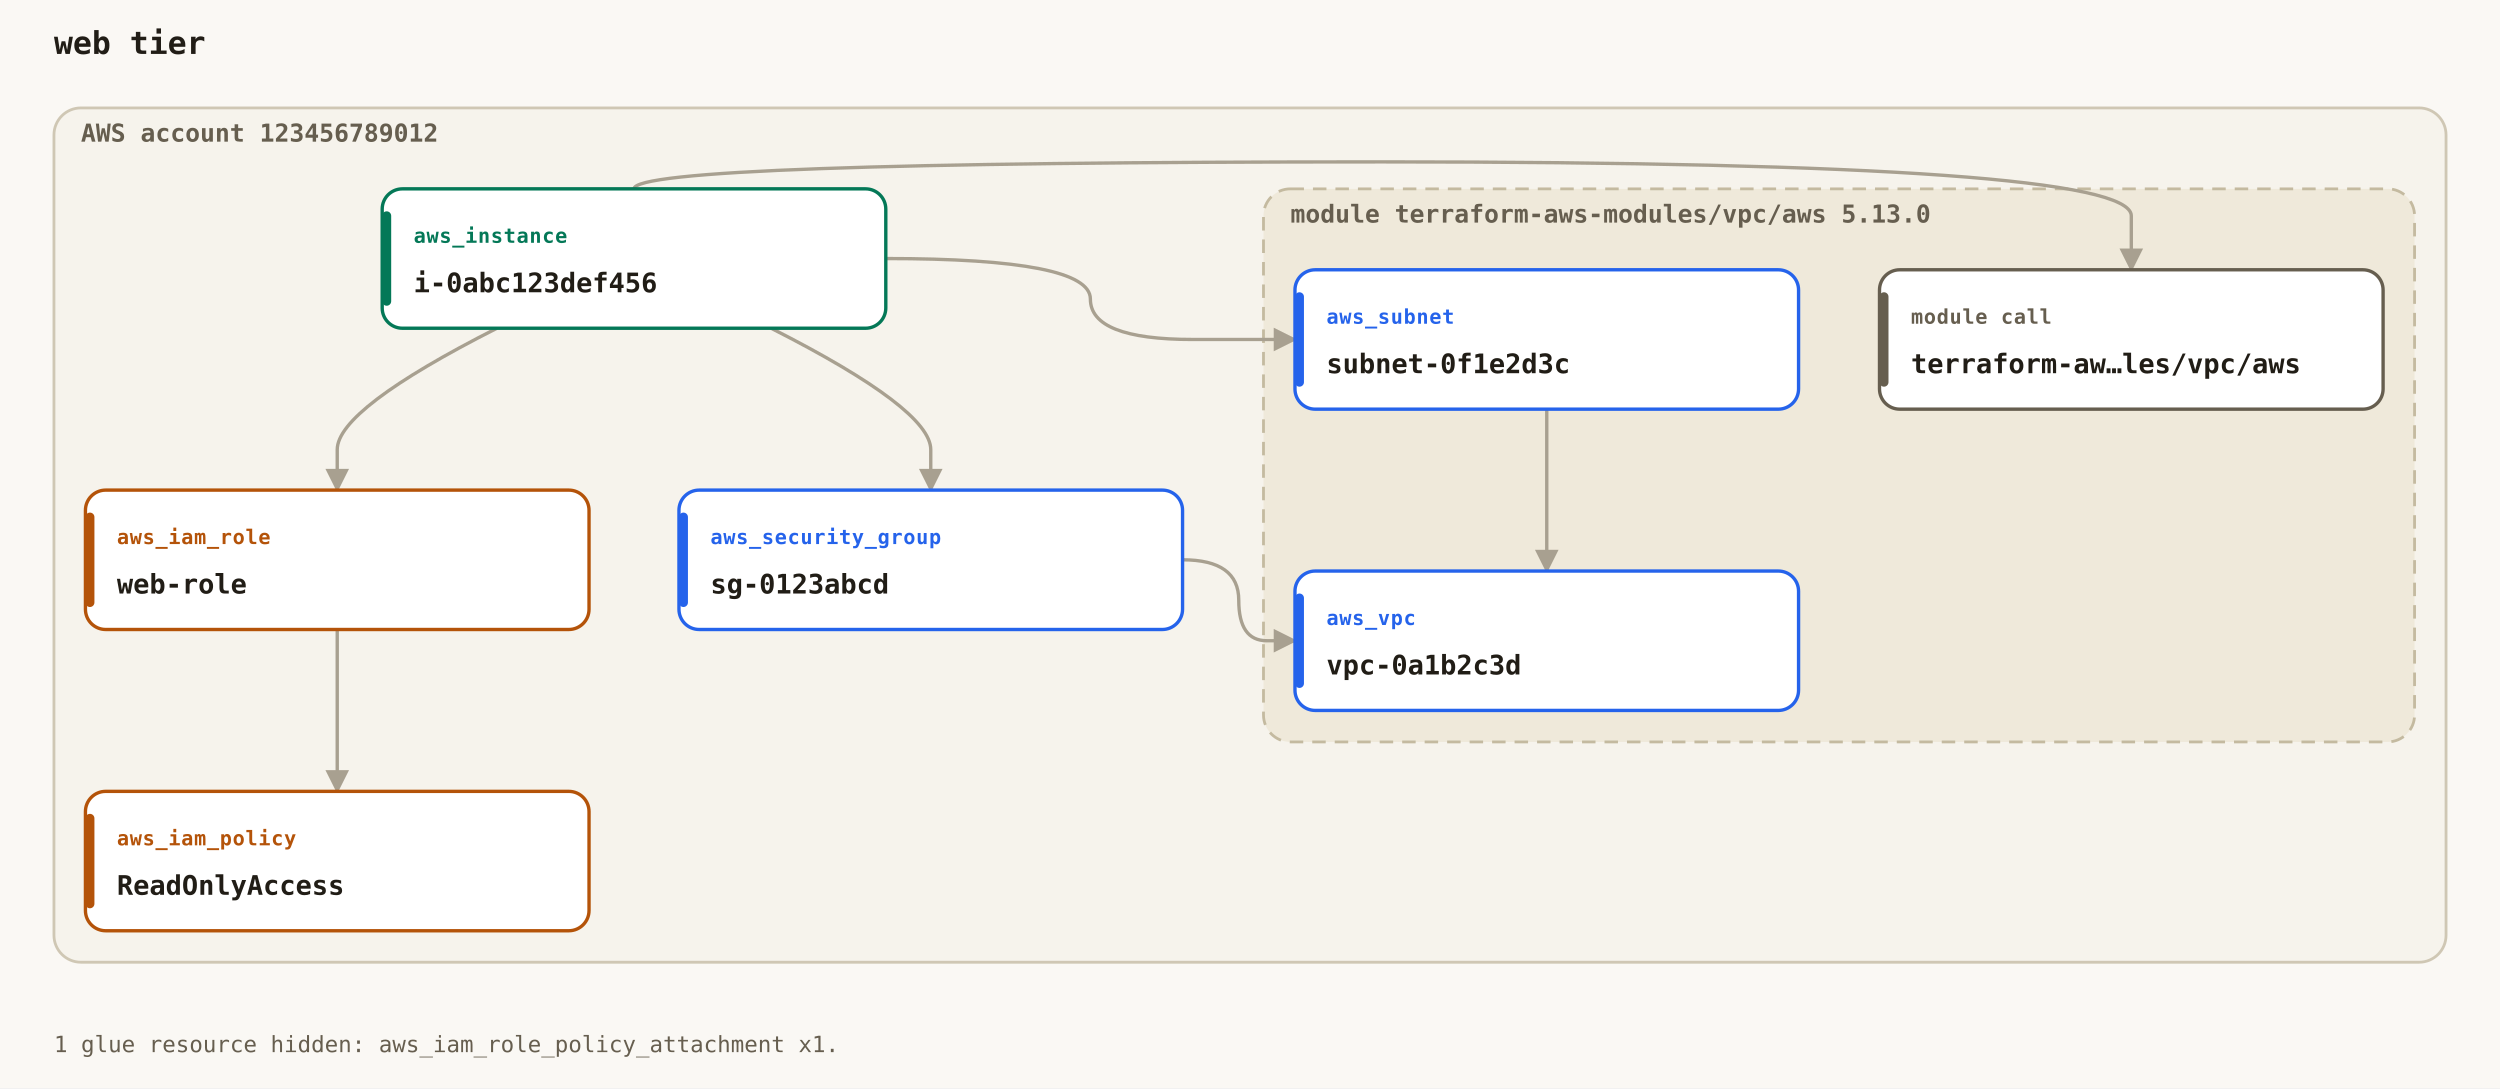
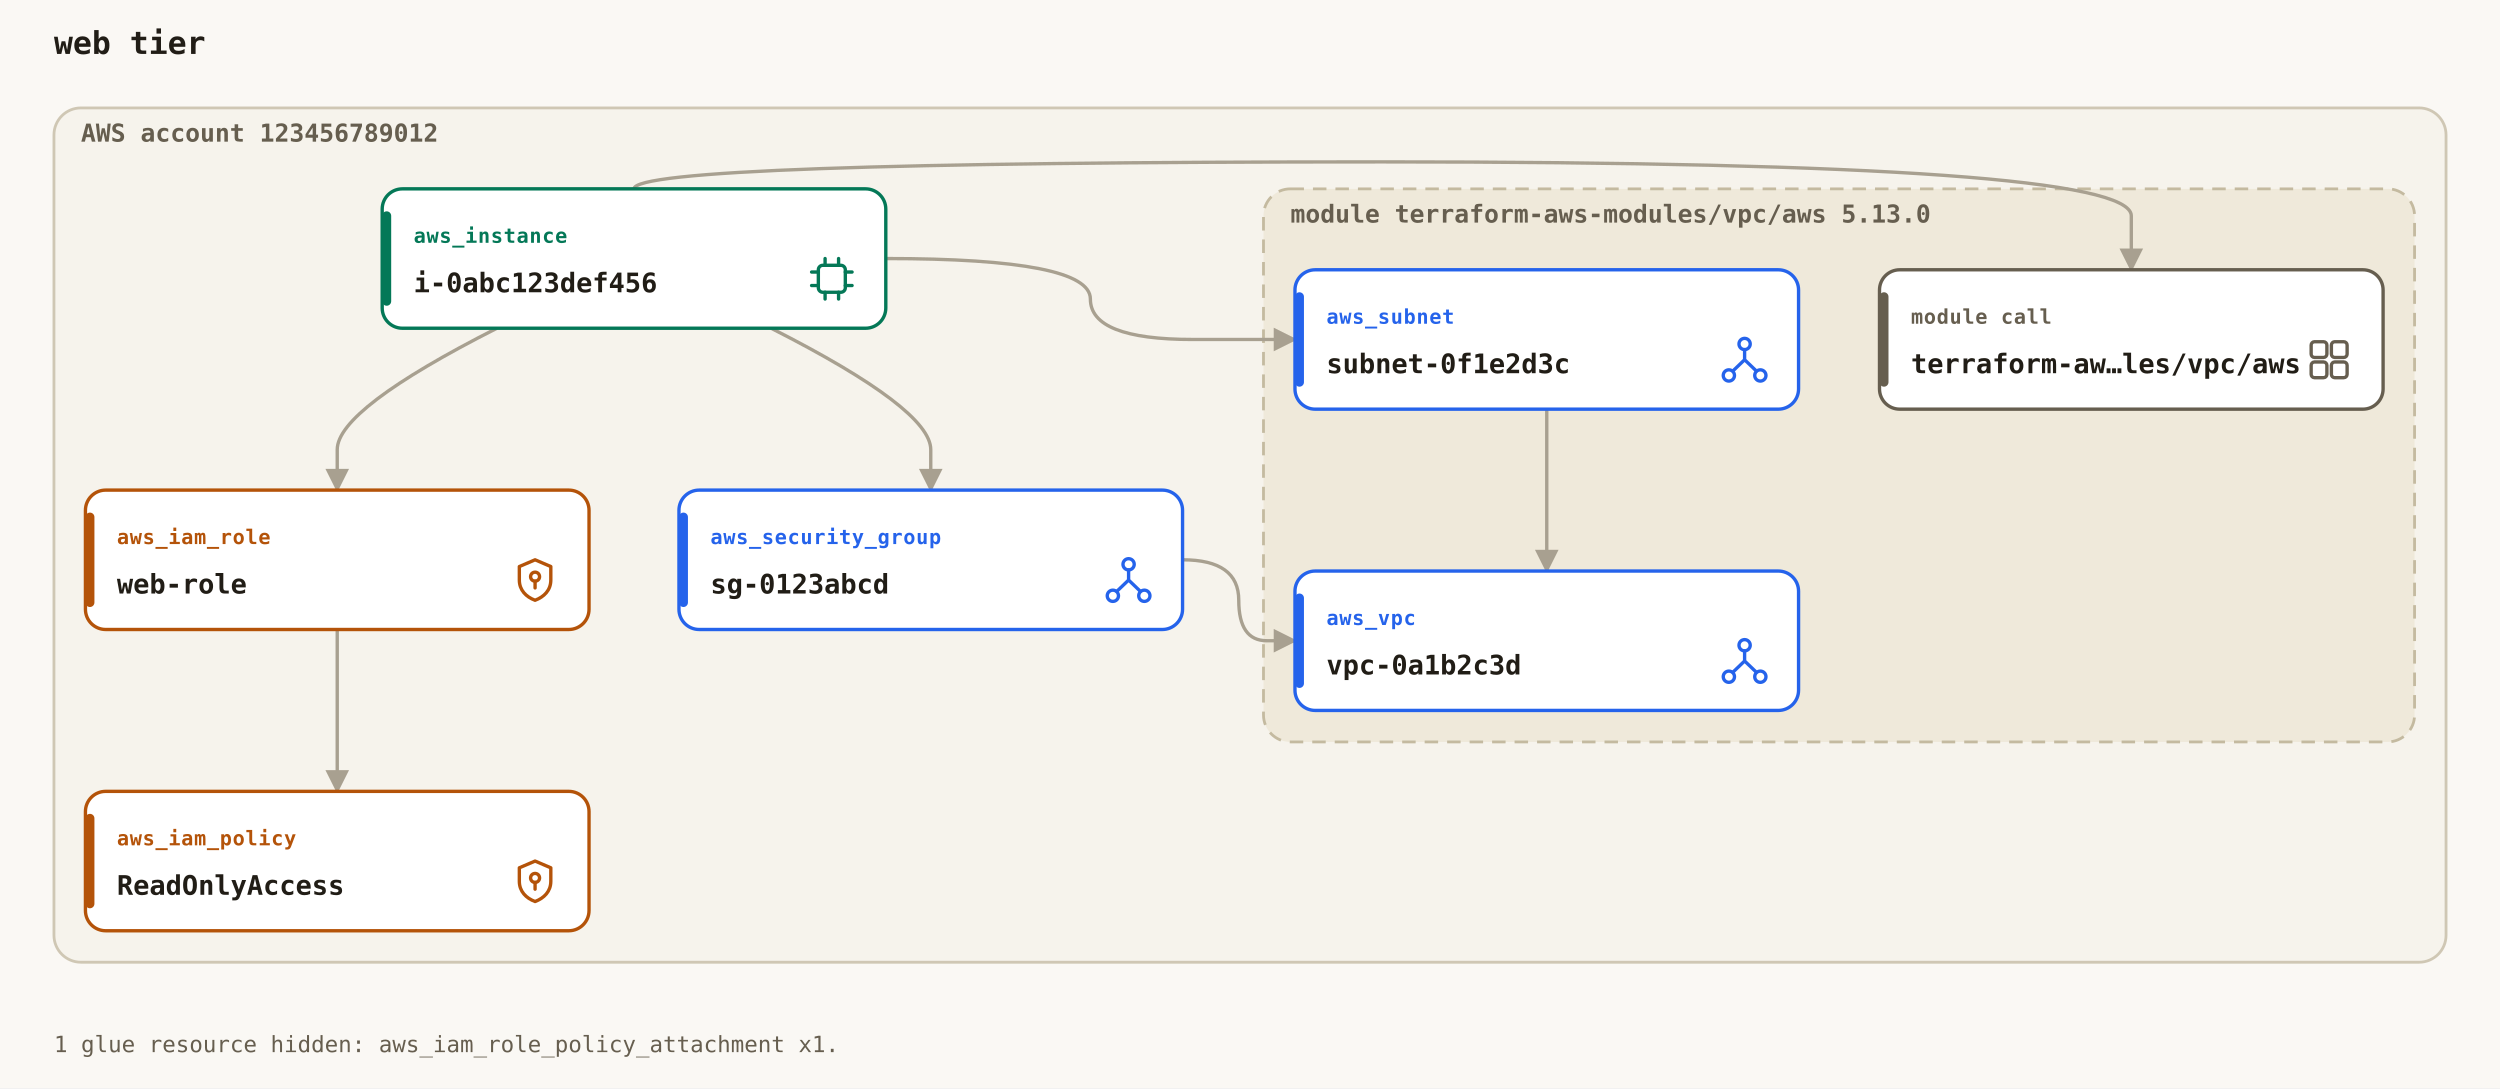
<svg xmlns="http://www.w3.org/2000/svg" width="1112" height="484" viewBox="0 0 1112 484" role="img" aria-labelledby="tg-title tg-desc">
  <defs>
    <marker id="tg-arrow-unchanged" viewBox="0 0 10 10" refX="9" refY="5" markerWidth="7" markerHeight="7" orient="auto-start-reverse">
      <path d="M 0 0 L 10 5 L 0 10 z" fill="#a8a090" />
    </marker>
    <marker id="tg-arrow-added" viewBox="0 0 10 10" refX="9" refY="5" markerWidth="7" markerHeight="7" orient="auto-start-reverse">
      <path d="M 0 0 L 10 5 L 0 10 z" fill="#15803d" />
    </marker>
    <marker id="tg-arrow-removed" viewBox="0 0 10 10" refX="9" refY="5" markerWidth="7" markerHeight="7" orient="auto-start-reverse">
      <path d="M 0 0 L 10 5 L 0 10 z" fill="#b91c1c" />
+     </marker>
+     <marker id="tg-arrow-changed" viewBox="0 0 10 10" refX="9" refY="5" markerWidth="7" markerHeight="7" orient="auto-start-reverse">
+       <path d="M 0 0 L 10 5 L 0 10 z" fill="#b45309" />
    </marker>
  </defs>
  <rect width="1112" height="484" fill="#faf8f4" />
  <text x="24" y="24" font-family="'JetBrains Mono',ui-monospace,SFMono-Regular,Menlo,Consolas,monospace" font-size="14" font-weight="700" fill="#211d16">web tier</text>
  <g>
    <rect x="24" y="48" width="1064" height="380" rx="12" fill="#f6f3ec" stroke="#cfc7b4" stroke-width="1.25" />
    <text x="36" y="63" font-family="'JetBrains Mono',ui-monospace,SFMono-Regular,Menlo,Consolas,monospace" font-size="11" font-weight="700" fill="#665e4f">AWS account 123456789012</text>
  </g>
  <g>
    <rect x="562" y="84" width="512" height="246" rx="12" fill="#efe9da" stroke="#c4baa0" stroke-width="1.25" stroke-dasharray="6 4" />
    <text x="574" y="99" font-family="'JetBrains Mono',ui-monospace,SFMono-Regular,Menlo,Consolas,monospace" font-size="11" font-weight="700" fill="#665e4f">module terraform-aws-modules/vpc/aws 5.13.0</text>
  </g>
  <path d="M 150 280 Q 150 316 150 334 L 150 352" fill="none" stroke="#a8a090" stroke-width="1.5" marker-end="url(#tg-arrow-unchanged)" />
  <path d="M 282 84 Q 282 72 615 72 Q 948 72 948 96 L 948 120" fill="none" stroke="#a8a090" stroke-width="1.5" marker-end="url(#tg-arrow-unchanged)" />
  <path d="M 221 146 Q 150 182 150 200 L 150 218" fill="none" stroke="#a8a090" stroke-width="1.5" marker-end="url(#tg-arrow-unchanged)" />
  <path d="M 343 146 Q 414 182 414 200 L 414 218" fill="none" stroke="#a8a090" stroke-width="1.5" marker-end="url(#tg-arrow-unchanged)" />
  <path d="M 394 115 Q 485 115 485 133 Q 485 151 530.5 151 L 576 151" fill="none" stroke="#a8a090" stroke-width="1.5" marker-end="url(#tg-arrow-unchanged)" />
  <path d="M 526 249 Q 551 249 551 267 Q 551 285 563.5 285 L 576 285" fill="none" stroke="#a8a090" stroke-width="1.5" marker-end="url(#tg-arrow-unchanged)" />
  <path d="M 688 182 Q 688 218 688 236 L 688 254" fill="none" stroke="#a8a090" stroke-width="1.5" marker-end="url(#tg-arrow-unchanged)" />
  <g>
    <rect x="836" y="120" width="224" height="62" rx="9" fill="#ffffff" stroke="#665e4f" stroke-width="1.5" />
    <rect x="836" y="130" width="4" height="42" rx="2" fill="#665e4f" />
    <text x="850" y="144" font-family="'JetBrains Mono',ui-monospace,SFMono-Regular,Menlo,Consolas,monospace" font-size="9" font-weight="600" fill="#665e4f" letter-spacing="0.3">module call</text>
    <text x="850" y="166" font-family="'JetBrains Mono',ui-monospace,SFMono-Regular,Menlo,Consolas,monospace" font-size="12" font-weight="700" fill="#211d16">terraform-aw…les/vpc/aws</text>
+     <g transform="translate(1024 148)" fill="none" stroke="#665e4f" stroke-width="1.5" stroke-linecap="round" stroke-linejoin="round">
+       <rect x="4" y="4" width="7" height="7" rx="1.5" />
+       <rect x="13" y="4" width="7" height="7" rx="1.5" />
+       <rect x="4" y="13" width="7" height="7" rx="1.5" />
+       <rect x="13" y="13" width="7" height="7" rx="1.5" />
+     </g>
  </g>
  <g>
    <rect x="38" y="352" width="224" height="62" rx="9" fill="#ffffff" stroke="#b45309" stroke-width="1.5" />
    <rect x="38" y="362" width="4" height="42" rx="2" fill="#b45309" />
    <text x="52" y="376" font-family="'JetBrains Mono',ui-monospace,SFMono-Regular,Menlo,Consolas,monospace" font-size="9" font-weight="600" fill="#b45309" letter-spacing="0.3">aws_iam_policy</text>
    <text x="52" y="398" font-family="'JetBrains Mono',ui-monospace,SFMono-Regular,Menlo,Consolas,monospace" font-size="12" font-weight="700" fill="#211d16">ReadOnlyAccess</text>
+     <g transform="translate(226 380)" fill="none" stroke="#b45309" stroke-width="1.5" stroke-linecap="round" stroke-linejoin="round">
+       <path d="M12 3l7 3v6c0 4.5-3 7.5-7 9-4-1.5-7-4.5-7-9V6z" />
+       <circle cx="12" cy="10.5" r="2" />
+       <path d="M12 12.5v3" />
+     </g>
  </g>
  <g>
    <rect x="38" y="218" width="224" height="62" rx="9" fill="#ffffff" stroke="#b45309" stroke-width="1.5" />
    <rect x="38" y="228" width="4" height="42" rx="2" fill="#b45309" />
    <text x="52" y="242" font-family="'JetBrains Mono',ui-monospace,SFMono-Regular,Menlo,Consolas,monospace" font-size="9" font-weight="600" fill="#b45309" letter-spacing="0.3">aws_iam_role</text>
    <text x="52" y="264" font-family="'JetBrains Mono',ui-monospace,SFMono-Regular,Menlo,Consolas,monospace" font-size="12" font-weight="700" fill="#211d16">web-role</text>
+     <g transform="translate(226 246)" fill="none" stroke="#b45309" stroke-width="1.5" stroke-linecap="round" stroke-linejoin="round">
+       <path d="M12 3l7 3v6c0 4.5-3 7.5-7 9-4-1.5-7-4.5-7-9V6z" />
+       <circle cx="12" cy="10.5" r="2" />
+       <path d="M12 12.5v3" />
+     </g>
  </g>
  <g>
    <rect x="170" y="84" width="224" height="62" rx="9" fill="#ffffff" stroke="#047857" stroke-width="1.5" />
    <rect x="170" y="94" width="4" height="42" rx="2" fill="#047857" />
    <text x="184" y="108" font-family="'JetBrains Mono',ui-monospace,SFMono-Regular,Menlo,Consolas,monospace" font-size="9" font-weight="600" fill="#047857" letter-spacing="0.3">aws_instance</text>
    <text x="184" y="130" font-family="'JetBrains Mono',ui-monospace,SFMono-Regular,Menlo,Consolas,monospace" font-size="12" font-weight="700" fill="#211d16">i-0abc123def456</text>
+     <g transform="translate(358 112)" fill="none" stroke="#047857" stroke-width="1.5" stroke-linecap="round" stroke-linejoin="round">
+       <rect x="6" y="6" width="12" height="12" rx="2" />
+       <path d="M9 3v3M15 3v3M9 18v3M15 18v3M3 9h3M3 15h3M18 9h3M18 15h3" />
+     </g>
  </g>
  <g>
    <rect x="302" y="218" width="224" height="62" rx="9" fill="#ffffff" stroke="#2563eb" stroke-width="1.5" />
    <rect x="302" y="228" width="4" height="42" rx="2" fill="#2563eb" />
    <text x="316" y="242" font-family="'JetBrains Mono',ui-monospace,SFMono-Regular,Menlo,Consolas,monospace" font-size="9" font-weight="600" fill="#2563eb" letter-spacing="0.3">aws_security_group</text>
    <text x="316" y="264" font-family="'JetBrains Mono',ui-monospace,SFMono-Regular,Menlo,Consolas,monospace" font-size="12" font-weight="700" fill="#211d16">sg-0123abcd</text>
+     <g transform="translate(490 246)" fill="none" stroke="#2563eb" stroke-width="1.5" stroke-linecap="round" stroke-linejoin="round">
+       <circle cx="12" cy="5" r="2.5" />
+       <circle cx="5" cy="19" r="2.5" />
+       <circle cx="19" cy="19" r="2.5" />
+       <path d="M12 7.5v4.5M12 12l-5.2 5M12 12l5.2 5" />
+     </g>
  </g>
  <g>
    <rect x="576" y="120" width="224" height="62" rx="9" fill="#ffffff" stroke="#2563eb" stroke-width="1.5" />
    <rect x="576" y="130" width="4" height="42" rx="2" fill="#2563eb" />
    <text x="590" y="144" font-family="'JetBrains Mono',ui-monospace,SFMono-Regular,Menlo,Consolas,monospace" font-size="9" font-weight="600" fill="#2563eb" letter-spacing="0.3">aws_subnet</text>
    <text x="590" y="166" font-family="'JetBrains Mono',ui-monospace,SFMono-Regular,Menlo,Consolas,monospace" font-size="12" font-weight="700" fill="#211d16">subnet-0f1e2d3c</text>
+     <g transform="translate(764 148)" fill="none" stroke="#2563eb" stroke-width="1.5" stroke-linecap="round" stroke-linejoin="round">
+       <circle cx="12" cy="5" r="2.5" />
+       <circle cx="5" cy="19" r="2.5" />
+       <circle cx="19" cy="19" r="2.5" />
+       <path d="M12 7.5v4.5M12 12l-5.2 5M12 12l5.2 5" />
+     </g>
  </g>
  <g>
    <rect x="576" y="254" width="224" height="62" rx="9" fill="#ffffff" stroke="#2563eb" stroke-width="1.5" />
    <rect x="576" y="264" width="4" height="42" rx="2" fill="#2563eb" />
    <text x="590" y="278" font-family="'JetBrains Mono',ui-monospace,SFMono-Regular,Menlo,Consolas,monospace" font-size="9" font-weight="600" fill="#2563eb" letter-spacing="0.3">aws_vpc</text>
    <text x="590" y="300" font-family="'JetBrains Mono',ui-monospace,SFMono-Regular,Menlo,Consolas,monospace" font-size="12" font-weight="700" fill="#211d16">vpc-0a1b2c3d</text>
+     <g transform="translate(764 282)" fill="none" stroke="#2563eb" stroke-width="1.5" stroke-linecap="round" stroke-linejoin="round">
+       <circle cx="12" cy="5" r="2.5" />
+       <circle cx="5" cy="19" r="2.5" />
+       <circle cx="19" cy="19" r="2.5" />
+       <path d="M12 7.5v4.5M12 12l-5.2 5M12 12l5.2 5" />
+     </g>
  </g>
  <text x="24" y="468" font-family="'JetBrains Mono',ui-monospace,SFMono-Regular,Menlo,Consolas,monospace" font-size="10" fill="#665e4f">1 glue resource hidden: aws_iam_role_policy_attachment x1.</text>
</svg>
